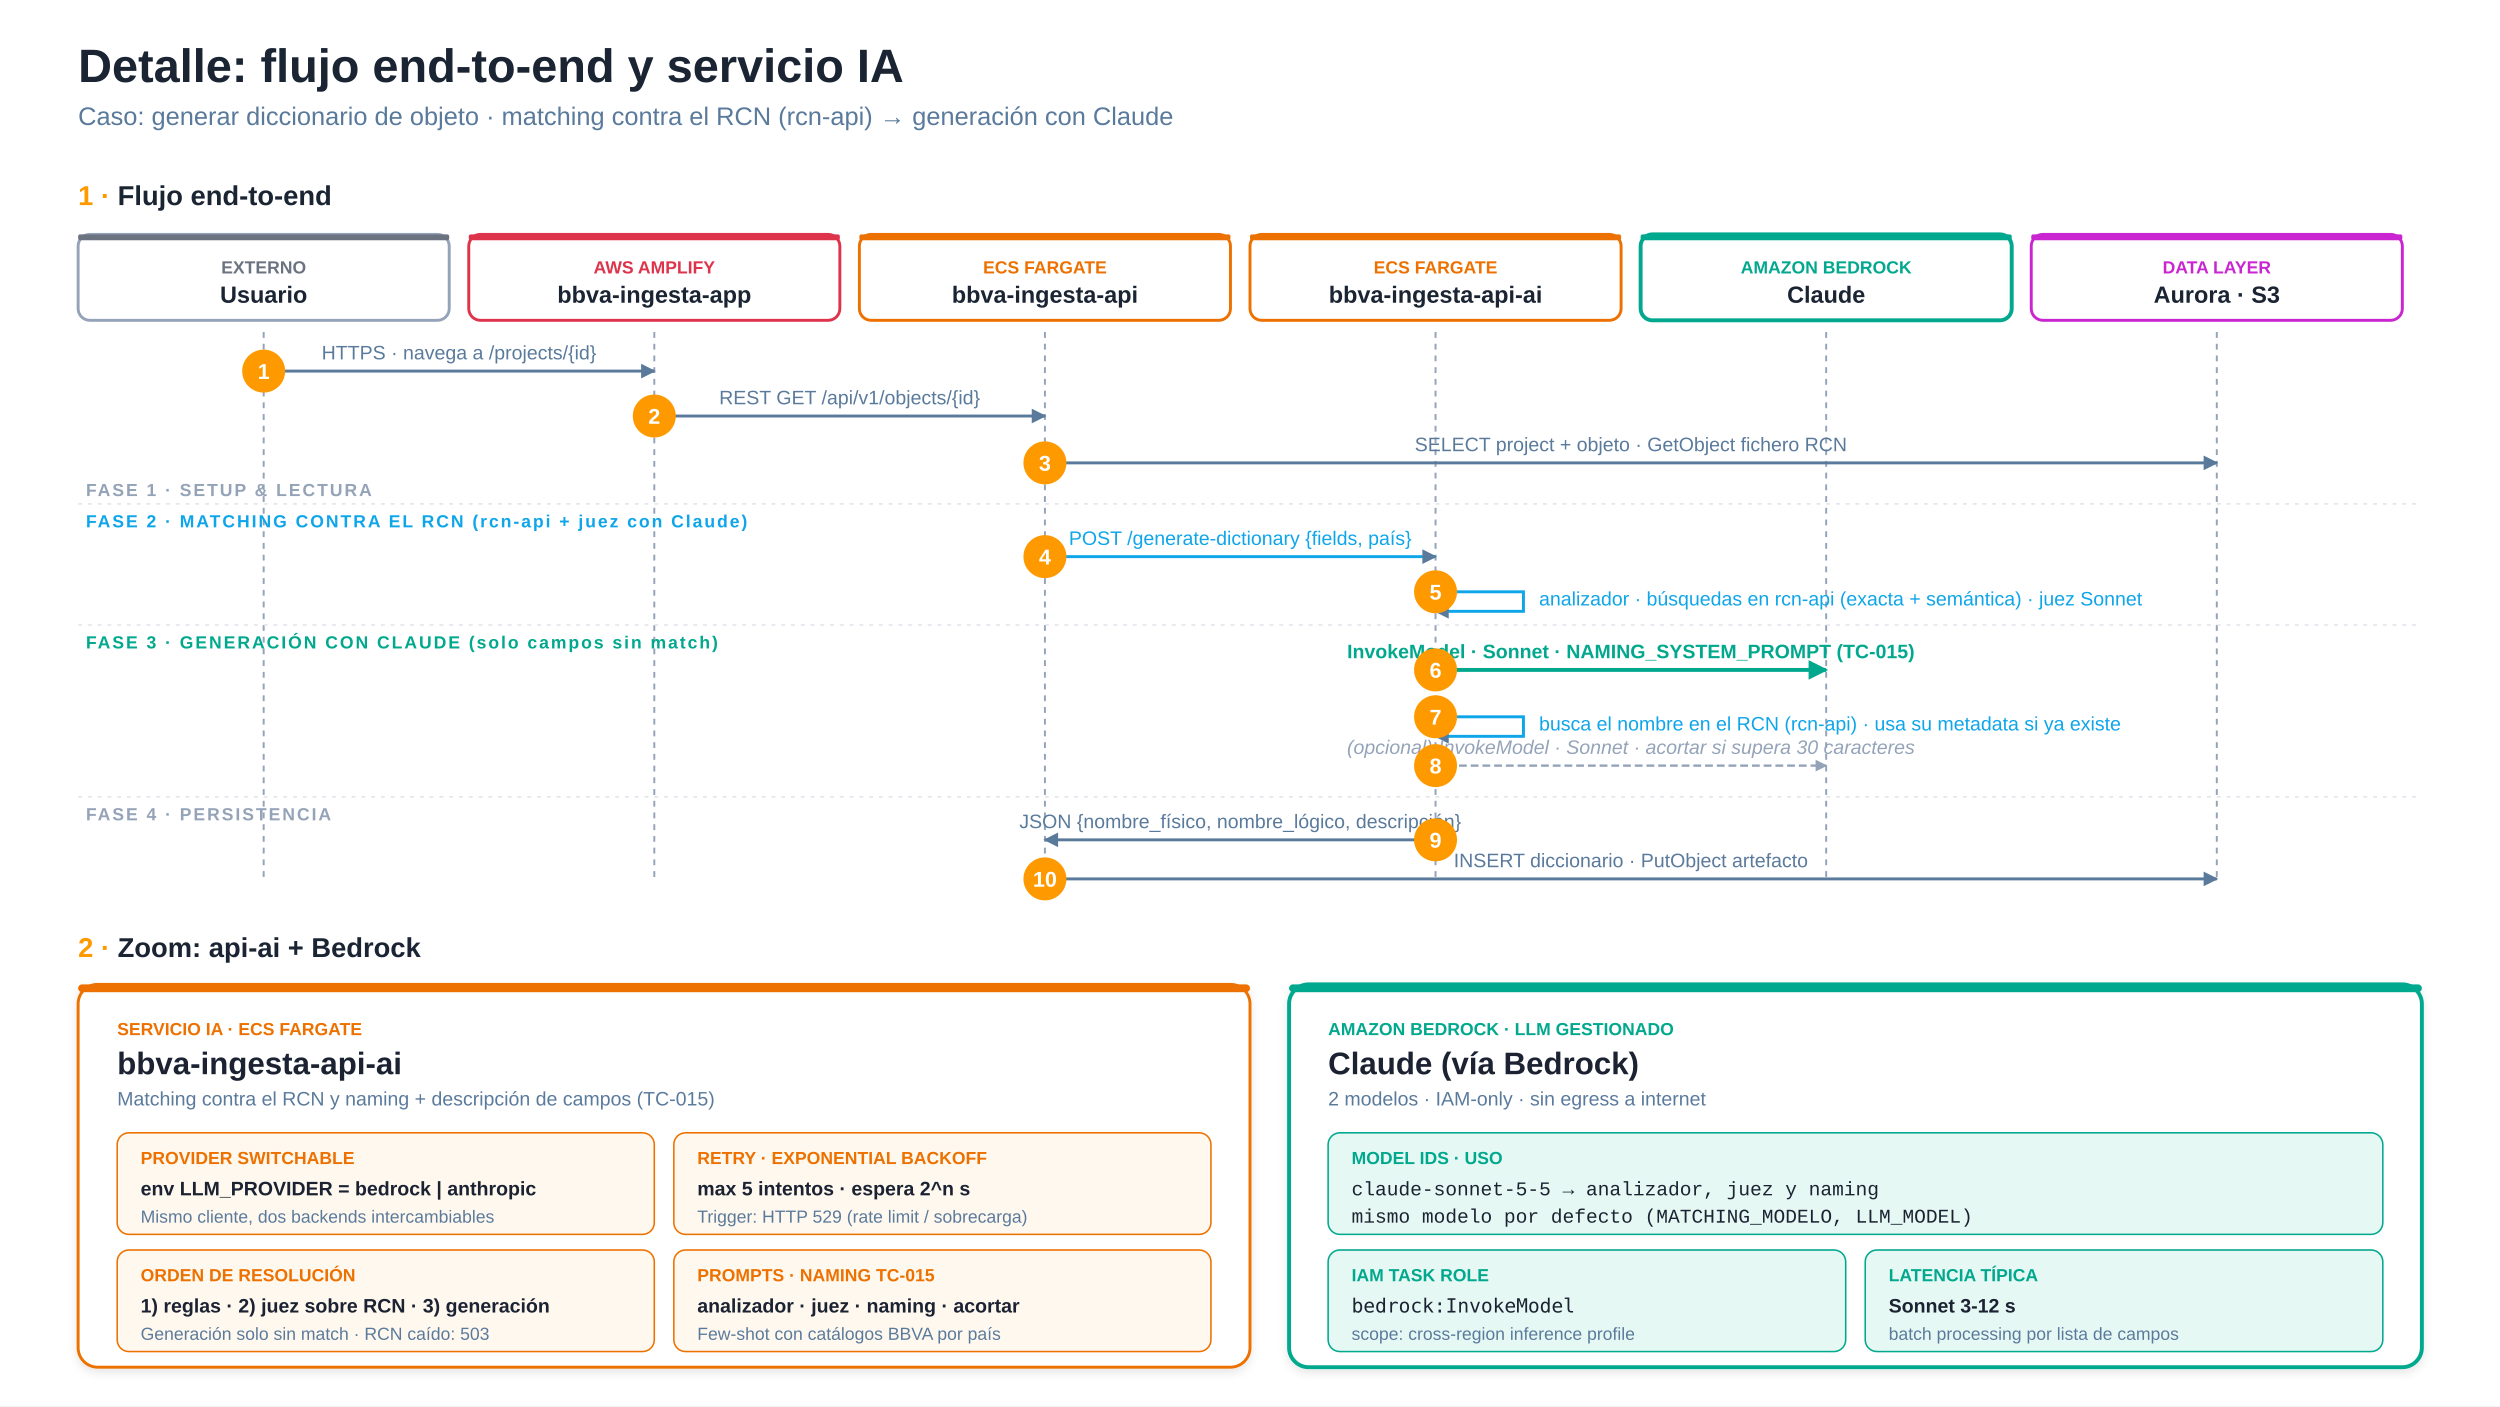
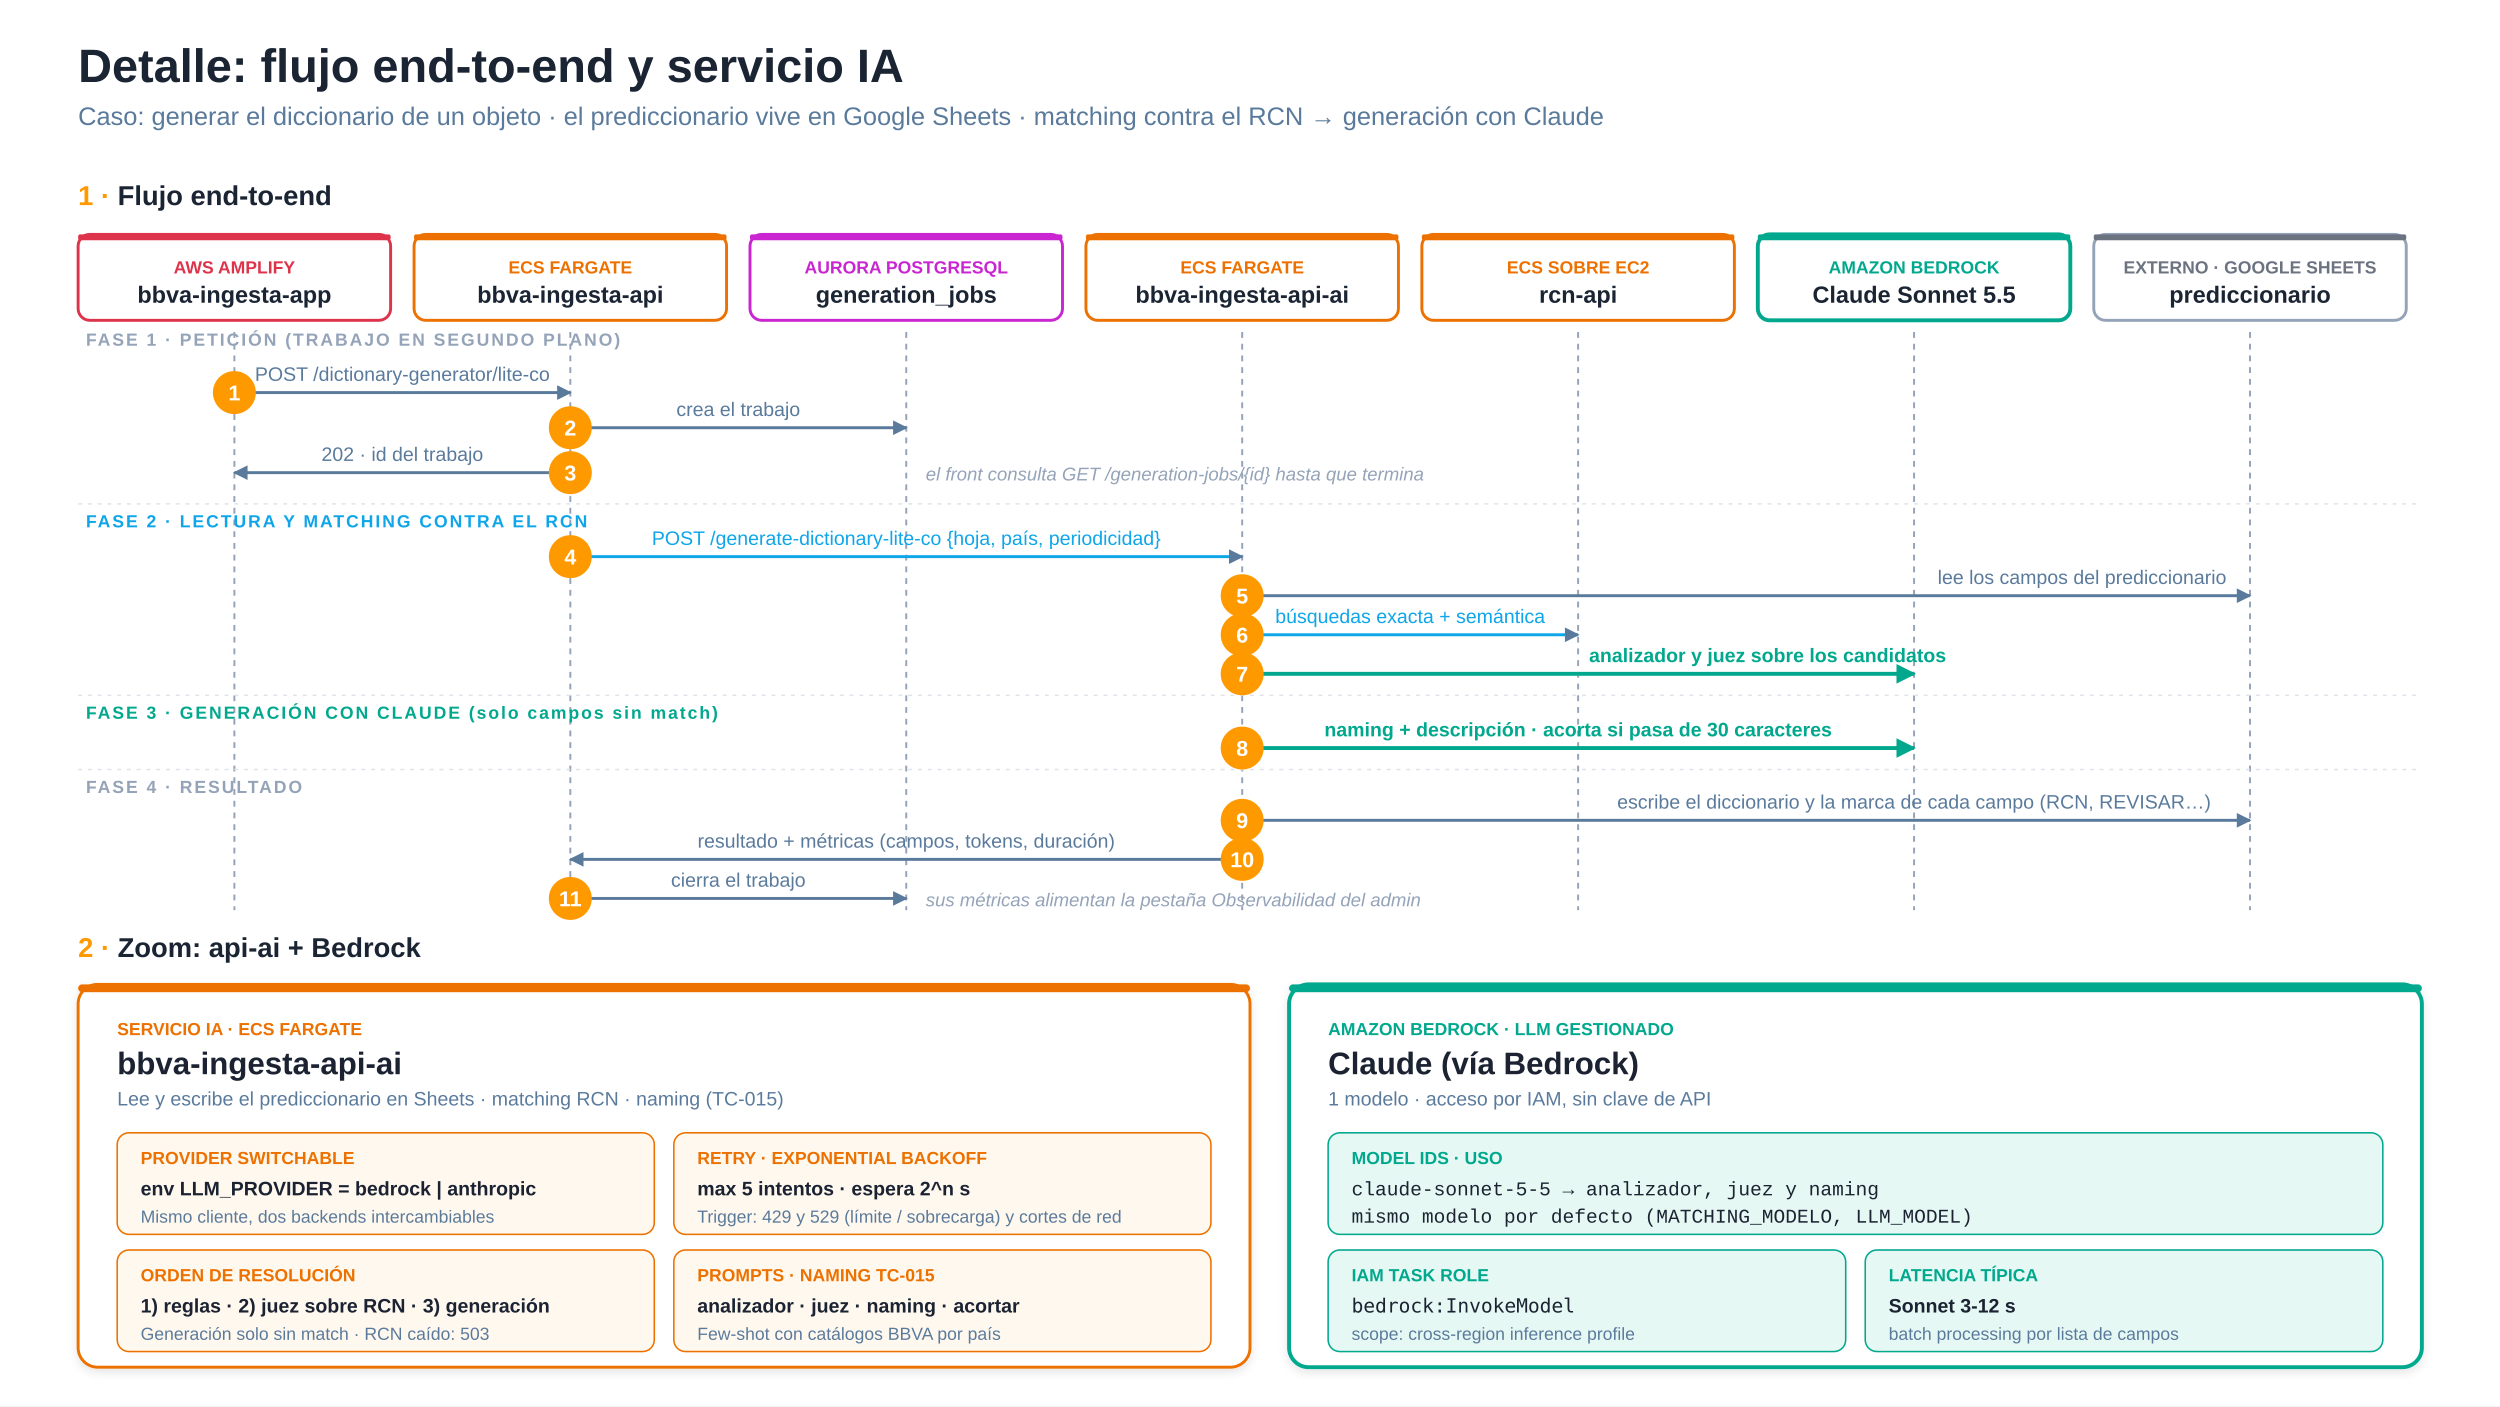
<svg xmlns="http://www.w3.org/2000/svg" viewBox="0 0 1280 720" font-family="Segoe UI, Arial, sans-serif">
  <defs>
    <filter id="cs" x="-20%" y="-20%" width="140%" height="140%">
      <feDropShadow dx="0" dy="2" stdDeviation="2.5" flood-opacity="0.10" />
    </filter>
    <marker id="ar" viewBox="0 0 10 10" refX="9" refY="5" markerWidth="5" markerHeight="5" orient="auto-start-reverse">
      <path d="M0,0 L10,5 L0,10 z" fill="#5A7A9C" />
    </marker>
    <marker id="arAI" viewBox="0 0 10 10" refX="9" refY="5" markerWidth="5" markerHeight="5" orient="auto-start-reverse">
      <path d="M0,0 L10,5 L0,10 z" fill="#01A88D" />
    </marker>
    <marker id="arOpt" viewBox="0 0 10 10" refX="9" refY="5" markerWidth="5" markerHeight="5" orient="auto-start-reverse">
      <path d="M0,0 L10,5 L0,10 z" fill="#94A3B8" />
    </marker>
  </defs>
  <rect width="1280" height="720" fill="#FFFFFF" />
  <text x="40" y="42" font-size="24" font-weight="700" fill="#1A2433">Detalle: flujo end-to-end y servicio IA</text>
-   <text x="40" y="64" font-size="13" fill="#5A7A9C">Caso: generar diccionario de objeto · matching contra el RCN (rcn-api) → generación con Claude</text>
+   <text x="40" y="64" font-size="13" fill="#5A7A9C">Caso: generar el diccionario de un objeto · el prediccionario vive en Google Sheets · matching contra el RCN → generación con Claude</text>
  <text x="40" y="105" font-size="14" font-weight="700" fill="#1A2433">
    <tspan fill="#FF9900">1 ·</tspan> Flujo end-to-end
  </text>
  <g transform="translate(40, 120)">
-     <rect width="190" height="44" rx="6" fill="#FFFFFF" stroke="#94A3B8" stroke-width="1.5" />
-     <rect width="190" height="3" rx="1" fill="#6B7280" />
-     <text x="95" y="20" text-anchor="middle" font-size="9" font-weight="700" fill="#6B7280">EXTERNO</text>
-     <text x="95" y="35" text-anchor="middle" font-size="12" font-weight="700" fill="#1A2433">Usuario</text>
+     <rect width="160" height="44" rx="6" fill="#FFFFFF" stroke="#DD344C" stroke-width="1.5" />
+     <rect width="160" height="3" rx="1" fill="#DD344C" />
+     <text x="80" y="20" text-anchor="middle" font-size="9" font-weight="700" fill="#DD344C">AWS AMPLIFY</text>
+     <text x="80" y="35" text-anchor="middle" font-size="12" font-weight="700" fill="#1A2433">bbva-ingesta-app</text>
  </g>
-   <g transform="translate(240, 120)">
-     <rect width="190" height="44" rx="6" fill="#FFFFFF" stroke="#DD344C" stroke-width="1.5" />
-     <rect width="190" height="3" rx="1" fill="#DD344C" />
-     <text x="95" y="20" text-anchor="middle" font-size="9" font-weight="700" fill="#DD344C">AWS AMPLIFY</text>
-     <text x="95" y="35" text-anchor="middle" font-size="12" font-weight="700" fill="#1A2433">bbva-ingesta-app</text>
+   <g transform="translate(212, 120)">
+     <rect width="160" height="44" rx="6" fill="#FFFFFF" stroke="#ED7100" stroke-width="1.5" />
+     <rect width="160" height="3" rx="1" fill="#ED7100" />
+     <text x="80" y="20" text-anchor="middle" font-size="9" font-weight="700" fill="#ED7100">ECS FARGATE</text>
+     <text x="80" y="35" text-anchor="middle" font-size="12" font-weight="700" fill="#1A2433">bbva-ingesta-api</text>
  </g>
-   <g transform="translate(440, 120)">
-     <rect width="190" height="44" rx="6" fill="#FFFFFF" stroke="#ED7100" stroke-width="1.5" />
-     <rect width="190" height="3" rx="1" fill="#ED7100" />
-     <text x="95" y="20" text-anchor="middle" font-size="9" font-weight="700" fill="#ED7100">ECS FARGATE</text>
-     <text x="95" y="35" text-anchor="middle" font-size="12" font-weight="700" fill="#1A2433">bbva-ingesta-api</text>
+   <g transform="translate(384, 120)">
+     <rect width="160" height="44" rx="6" fill="#FFFFFF" stroke="#C925D1" stroke-width="1.5" />
+     <rect width="160" height="3" rx="1" fill="#C925D1" />
+     <text x="80" y="20" text-anchor="middle" font-size="9" font-weight="700" fill="#C925D1">AURORA POSTGRESQL</text>
+     <text x="80" y="35" text-anchor="middle" font-size="12" font-weight="700" fill="#1A2433">generation_jobs</text>
  </g>
-   <g transform="translate(640, 120)">
-     <rect width="190" height="44" rx="6" fill="#FFFFFF" stroke="#ED7100" stroke-width="1.5" />
-     <rect width="190" height="3" rx="1" fill="#ED7100" />
-     <text x="95" y="20" text-anchor="middle" font-size="9" font-weight="700" fill="#ED7100">ECS FARGATE</text>
-     <text x="95" y="35" text-anchor="middle" font-size="12" font-weight="700" fill="#1A2433">bbva-ingesta-api-ai</text>
+   <g transform="translate(556, 120)">
+     <rect width="160" height="44" rx="6" fill="#FFFFFF" stroke="#ED7100" stroke-width="1.5" />
+     <rect width="160" height="3" rx="1" fill="#ED7100" />
+     <text x="80" y="20" text-anchor="middle" font-size="9" font-weight="700" fill="#ED7100">ECS FARGATE</text>
+     <text x="80" y="35" text-anchor="middle" font-size="12" font-weight="700" fill="#1A2433">bbva-ingesta-api-ai</text>
  </g>
-   <g transform="translate(840, 120)">
-     <rect width="190" height="44" rx="6" fill="#FFFFFF" stroke="#01A88D" stroke-width="2" />
-     <rect width="190" height="3" rx="1" fill="#01A88D" />
-     <text x="95" y="20" text-anchor="middle" font-size="9" font-weight="700" fill="#01A88D">AMAZON BEDROCK</text>
-     <text x="95" y="35" text-anchor="middle" font-size="12" font-weight="700" fill="#1A2433">Claude</text>
+   <g transform="translate(728, 120)">
+     <rect width="160" height="44" rx="6" fill="#FFFFFF" stroke="#ED7100" stroke-width="1.5" />
+     <rect width="160" height="3" rx="1" fill="#ED7100" />
+     <text x="80" y="20" text-anchor="middle" font-size="9" font-weight="700" fill="#ED7100">ECS SOBRE EC2</text>
+     <text x="80" y="35" text-anchor="middle" font-size="12" font-weight="700" fill="#1A2433">rcn-api</text>
  </g>
-   <g transform="translate(1040, 120)">
-     <rect width="190" height="44" rx="6" fill="#FFFFFF" stroke="#C925D1" stroke-width="1.5" />
-     <rect width="190" height="3" rx="1" fill="#C925D1" />
-     <text x="95" y="20" text-anchor="middle" font-size="9" font-weight="700" fill="#C925D1">DATA LAYER</text>
-     <text x="95" y="35" text-anchor="middle" font-size="12" font-weight="700" fill="#1A2433">Aurora · S3</text>
+   <g transform="translate(900, 120)">
+     <rect width="160" height="44" rx="6" fill="#FFFFFF" stroke="#01A88D" stroke-width="2" />
+     <rect width="160" height="3" rx="1" fill="#01A88D" />
+     <text x="80" y="20" text-anchor="middle" font-size="9" font-weight="700" fill="#01A88D">AMAZON BEDROCK</text>
+     <text x="80" y="35" text-anchor="middle" font-size="12" font-weight="700" fill="#1A2433">Claude Sonnet 5.5</text>
  </g>
-   <line x1="135" y1="170" x2="135" y2="450" stroke="#94A3B8" stroke-width="1" stroke-dasharray="3,3" />
-   <line x1="335" y1="170" x2="335" y2="450" stroke="#94A3B8" stroke-width="1" stroke-dasharray="3,3" />
-   <line x1="535" y1="170" x2="535" y2="450" stroke="#94A3B8" stroke-width="1" stroke-dasharray="3,3" />
-   <line x1="735" y1="170" x2="735" y2="450" stroke="#94A3B8" stroke-width="1" stroke-dasharray="3,3" />
-   <line x1="935" y1="170" x2="935" y2="450" stroke="#94A3B8" stroke-width="1" stroke-dasharray="3,3" />
-   <line x1="1135" y1="170" x2="1135" y2="450" stroke="#94A3B8" stroke-width="1" stroke-dasharray="3,3" />
+   <g transform="translate(1072, 120)">
+     <rect width="160" height="44" rx="6" fill="#FFFFFF" stroke="#94A3B8" stroke-width="1.5" />
+     <rect width="160" height="3" rx="1" fill="#6B7280" />
+     <text x="80" y="20" text-anchor="middle" font-size="9" font-weight="700" fill="#6B7280">EXTERNO · GOOGLE SHEETS</text>
+     <text x="80" y="35" text-anchor="middle" font-size="12" font-weight="700" fill="#1A2433">prediccionario</text>
+   </g>
+   <line x1="120" y1="170" x2="120" y2="466" stroke="#94A3B8" stroke-width="1" stroke-dasharray="3,3" />
+   <line x1="292" y1="170" x2="292" y2="466" stroke="#94A3B8" stroke-width="1" stroke-dasharray="3,3" />
+   <line x1="464" y1="170" x2="464" y2="466" stroke="#94A3B8" stroke-width="1" stroke-dasharray="3,3" />
+   <line x1="636" y1="170" x2="636" y2="466" stroke="#94A3B8" stroke-width="1" stroke-dasharray="3,3" />
+   <line x1="808" y1="170" x2="808" y2="466" stroke="#94A3B8" stroke-width="1" stroke-dasharray="3,3" />
+   <line x1="980" y1="170" x2="980" y2="466" stroke="#94A3B8" stroke-width="1" stroke-dasharray="3,3" />
+   <line x1="1152" y1="170" x2="1152" y2="466" stroke="#94A3B8" stroke-width="1" stroke-dasharray="3,3" />
+   <text x="44" y="177" font-size="9" font-weight="700" fill="#94A3B8" letter-spacing="1">FASE 1 · PETICIÓN (TRABAJO EN SEGUNDO PLANO)</text>
  <line x1="40" y1="258" x2="1240" y2="258" stroke="#E0E4EA" stroke-width="0.8" stroke-dasharray="2,3" />
-   <text x="44" y="254" font-size="9" font-weight="700" fill="#94A3B8" letter-spacing="1">FASE 1 · SETUP &amp; LECTURA</text>
-   <text x="44" y="270" font-size="9" font-weight="700" fill="#0EA5E9" letter-spacing="1">FASE 2 · MATCHING CONTRA EL RCN (rcn-api + juez con Claude)</text>
-   <line x1="40" y1="320" x2="1240" y2="320" stroke="#E0E4EA" stroke-width="0.8" stroke-dasharray="2,3" />
-   <text x="44" y="332" font-size="9" font-weight="700" fill="#01A88D" letter-spacing="1">FASE 3 · GENERACIÓN CON CLAUDE (solo campos sin match)</text>
-   <line x1="40" y1="408" x2="1240" y2="408" stroke="#E0E4EA" stroke-width="0.8" stroke-dasharray="2,3" />
-   <text x="44" y="420" font-size="9" font-weight="700" fill="#94A3B8" letter-spacing="1">FASE 4 · PERSISTENCIA</text>
-   <line x1="135" y1="190" x2="335" y2="190" stroke="#5A7A9C" stroke-width="1.5" marker-end="url(#ar)" />
-   <text x="235" y="184" text-anchor="middle" font-size="10" fill="#5A7A9C">HTTPS · navega a /projects/{id}</text>
-   <circle cx="135" cy="190" r="11" fill="#FF9900" />
-   <text x="135" y="194" text-anchor="middle" font-size="11" font-weight="700" fill="#FFFFFF">1</text>
-   <line x1="335" y1="213" x2="535" y2="213" stroke="#5A7A9C" stroke-width="1.5" marker-end="url(#ar)" />
-   <text x="435" y="207" text-anchor="middle" font-size="10" fill="#5A7A9C">REST GET /api/v1/objects/{id}</text>
-   <circle cx="335" cy="213" r="11" fill="#FF9900" />
-   <text x="335" y="217" text-anchor="middle" font-size="11" font-weight="700" fill="#FFFFFF">2</text>
-   <line x1="535" y1="237" x2="1135" y2="237" stroke="#5A7A9C" stroke-width="1.5" marker-end="url(#ar)" />
-   <text x="835" y="231" text-anchor="middle" font-size="10" fill="#5A7A9C">SELECT project + objeto · GetObject fichero RCN</text>
-   <circle cx="535" cy="237" r="11" fill="#FF9900" />
-   <text x="535" y="241" text-anchor="middle" font-size="11" font-weight="700" fill="#FFFFFF">3</text>
-   <line x1="535" y1="285" x2="735" y2="285" stroke="#0EA5E9" stroke-width="1.5" marker-end="url(#ar)" />
-   <text x="635" y="279" text-anchor="middle" font-size="10" fill="#0EA5E9">POST /generate-dictionary {fields, país}</text>
-   <circle cx="535" cy="285" r="11" fill="#FF9900" />
-   <text x="535" y="289" text-anchor="middle" font-size="11" font-weight="700" fill="#FFFFFF">4</text>
-   <path d="M746,303 L780,303 L780,313 L735,313" fill="none" stroke="#0EA5E9" stroke-width="1.5" marker-end="url(#ar)" />
-   <text x="788" y="310" font-size="10" fill="#0EA5E9">analizador · búsquedas en rcn-api (exacta + semántica) · juez Sonnet</text>
-   <circle cx="735" cy="303" r="11" fill="#FF9900" />
-   <text x="735" y="307" text-anchor="middle" font-size="11" font-weight="700" fill="#FFFFFF">5</text>
-   <line x1="735" y1="343" x2="935" y2="343" stroke="#01A88D" stroke-width="2" marker-end="url(#arAI)" />
-   <text x="835" y="337" text-anchor="middle" font-size="10" font-weight="600" fill="#01A88D">InvokeModel · Sonnet · NAMING_SYSTEM_PROMPT (TC-015)</text>
-   <circle cx="735" cy="343" r="11" fill="#FF9900" />
-   <text x="735" y="347" text-anchor="middle" font-size="11" font-weight="700" fill="#FFFFFF">6</text>
-   <path d="M746,367 L780,367 L780,377 L735,377" fill="none" stroke="#0EA5E9" stroke-width="1.5" marker-end="url(#ar)" />
-   <text x="788" y="374" font-size="10" fill="#0EA5E9">busca el nombre en el RCN (rcn-api) · usa su metadata si ya existe</text>
-   <circle cx="735" cy="367" r="11" fill="#FF9900" />
-   <text x="735" y="371" text-anchor="middle" font-size="11" font-weight="700" fill="#FFFFFF">7</text>
-   <line x1="735" y1="392" x2="935" y2="392" stroke="#94A3B8" stroke-width="1.2" stroke-dasharray="4,2" marker-end="url(#arOpt)" />
-   <text x="835" y="386" text-anchor="middle" font-size="10" fill="#94A3B8" font-style="italic">(opcional) InvokeModel · Sonnet · acortar si supera 30 caracteres</text>
-   <circle cx="735" cy="392" r="11" fill="#FF9900" />
-   <text x="735" y="396" text-anchor="middle" font-size="11" font-weight="700" fill="#FFFFFF">8</text>
-   <line x1="735" y1="430" x2="535" y2="430" stroke="#5A7A9C" stroke-width="1.5" marker-end="url(#ar)" />
-   <text x="635" y="424" text-anchor="middle" font-size="10" fill="#5A7A9C">JSON {nombre_físico, nombre_lógico, descripción}</text>
-   <circle cx="735" cy="430" r="11" fill="#FF9900" />
-   <text x="735" y="434" text-anchor="middle" font-size="11" font-weight="700" fill="#FFFFFF">9</text>
-   <line x1="535" y1="450" x2="1135" y2="450" stroke="#5A7A9C" stroke-width="1.5" marker-end="url(#ar)" />
-   <text x="835" y="444" text-anchor="middle" font-size="10" fill="#5A7A9C">INSERT diccionario · PutObject artefacto</text>
-   <circle cx="535" cy="450" r="11" fill="#FF9900" />
-   <text x="535" y="454" text-anchor="middle" font-size="11" font-weight="700" fill="#FFFFFF">10</text>
+   <text x="44" y="270" font-size="9" font-weight="700" fill="#0EA5E9" letter-spacing="1">FASE 2 · LECTURA Y MATCHING CONTRA EL RCN</text>
+   <line x1="40" y1="356" x2="1240" y2="356" stroke="#E0E4EA" stroke-width="0.8" stroke-dasharray="2,3" />
+   <text x="44" y="368" font-size="9" font-weight="700" fill="#01A88D" letter-spacing="1">FASE 3 · GENERACIÓN CON CLAUDE (solo campos sin match)</text>
+   <line x1="40" y1="394" x2="1240" y2="394" stroke="#E0E4EA" stroke-width="0.8" stroke-dasharray="2,3" />
+   <text x="44" y="406" font-size="9" font-weight="700" fill="#94A3B8" letter-spacing="1">FASE 4 · RESULTADO</text>
+   <line x1="120" y1="201" x2="292" y2="201" stroke="#5A7A9C" stroke-width="1.5" marker-end="url(#ar)" />
+   <text x="206" y="195" text-anchor="middle" font-size="10" fill="#5A7A9C">POST /dictionary-generator/lite-co</text>
+   <circle cx="120" cy="201" r="11" fill="#FF9900" />
+   <text x="120" y="205" text-anchor="middle" font-size="11" font-weight="700" fill="#FFFFFF">1</text>
+   <line x1="292" y1="219" x2="464" y2="219" stroke="#5A7A9C" stroke-width="1.5" marker-end="url(#ar)" />
+   <text x="378" y="213" text-anchor="middle" font-size="10" fill="#5A7A9C">crea el trabajo</text>
+   <circle cx="292" cy="219" r="11" fill="#FF9900" />
+   <text x="292" y="223" text-anchor="middle" font-size="11" font-weight="700" fill="#FFFFFF">2</text>
+   <line x1="292" y1="242" x2="120" y2="242" stroke="#5A7A9C" stroke-width="1.5" marker-end="url(#ar)" />
+   <text x="206" y="236" text-anchor="middle" font-size="10" fill="#5A7A9C">202 · id del trabajo</text>
+   <circle cx="292" cy="242" r="11" fill="#FF9900" />
+   <text x="292" y="246" text-anchor="middle" font-size="11" font-weight="700" fill="#FFFFFF">3</text>
+   <text x="474" y="246" font-size="9.5" fill="#94A3B8" font-style="italic">el front consulta GET /generation-jobs/{id} hasta que termina</text>
+   <line x1="292" y1="285" x2="636" y2="285" stroke="#0EA5E9" stroke-width="1.5" marker-end="url(#ar)" />
+   <text x="464" y="279" text-anchor="middle" font-size="10" fill="#0EA5E9">POST /generate-dictionary-lite-co {hoja, país, periodicidad}</text>
+   <circle cx="292" cy="285" r="11" fill="#FF9900" />
+   <text x="292" y="289" text-anchor="middle" font-size="11" font-weight="700" fill="#FFFFFF">4</text>
+   <line x1="636" y1="305" x2="1152" y2="305" stroke="#5A7A9C" stroke-width="1.5" marker-end="url(#ar)" />
+   <text x="1066" y="299" text-anchor="middle" font-size="10" fill="#5A7A9C">lee los campos del prediccionario</text>
+   <circle cx="636" cy="305" r="11" fill="#FF9900" />
+   <text x="636" y="309" text-anchor="middle" font-size="11" font-weight="700" fill="#FFFFFF">5</text>
+   <line x1="636" y1="325" x2="808" y2="325" stroke="#0EA5E9" stroke-width="1.5" marker-end="url(#ar)" />
+   <text x="722" y="319" text-anchor="middle" font-size="10" fill="#0EA5E9">búsquedas exacta + semántica</text>
+   <circle cx="636" cy="325" r="11" fill="#FF9900" />
+   <text x="636" y="329" text-anchor="middle" font-size="11" font-weight="700" fill="#FFFFFF">6</text>
+   <line x1="636" y1="345" x2="980" y2="345" stroke="#01A88D" stroke-width="2" marker-end="url(#arAI)" />
+   <text x="905" y="339" text-anchor="middle" font-size="10" font-weight="600" fill="#01A88D">analizador y juez sobre los candidatos</text>
+   <circle cx="636" cy="345" r="11" fill="#FF9900" />
+   <text x="636" y="349" text-anchor="middle" font-size="11" font-weight="700" fill="#FFFFFF">7</text>
+   <line x1="636" y1="383" x2="980" y2="383" stroke="#01A88D" stroke-width="2" marker-end="url(#arAI)" />
+   <text x="808" y="377" text-anchor="middle" font-size="10" font-weight="600" fill="#01A88D">naming + descripción · acorta si pasa de 30 caracteres</text>
+   <circle cx="636" cy="383" r="11" fill="#FF9900" />
+   <text x="636" y="387" text-anchor="middle" font-size="11" font-weight="700" fill="#FFFFFF">8</text>
+   <line x1="636" y1="420" x2="1152" y2="420" stroke="#5A7A9C" stroke-width="1.5" marker-end="url(#ar)" />
+   <text x="980" y="414" text-anchor="middle" font-size="10" fill="#5A7A9C">escribe el diccionario y la marca de cada campo (RCN, REVISAR…)</text>
+   <circle cx="636" cy="420" r="11" fill="#FF9900" />
+   <text x="636" y="424" text-anchor="middle" font-size="11" font-weight="700" fill="#FFFFFF">9</text>
+   <line x1="636" y1="440" x2="292" y2="440" stroke="#5A7A9C" stroke-width="1.5" marker-end="url(#ar)" />
+   <text x="464" y="434" text-anchor="middle" font-size="10" fill="#5A7A9C">resultado + métricas (campos, tokens, duración)</text>
+   <circle cx="636" cy="440" r="11" fill="#FF9900" />
+   <text x="636" y="444" text-anchor="middle" font-size="11" font-weight="700" fill="#FFFFFF">10</text>
+   <line x1="292" y1="460" x2="464" y2="460" stroke="#5A7A9C" stroke-width="1.5" marker-end="url(#ar)" />
+   <text x="378" y="454" text-anchor="middle" font-size="10" fill="#5A7A9C">cierra el trabajo</text>
+   <circle cx="292" cy="460" r="11" fill="#FF9900" />
+   <text x="292" y="464" text-anchor="middle" font-size="11" font-weight="700" fill="#FFFFFF">11</text>
+   <text x="474" y="464" font-size="9.5" fill="#94A3B8" font-style="italic">sus métricas alimentan la pestaña Observabilidad del admin</text>
  <text x="40" y="490" font-size="14" font-weight="700" fill="#1A2433">
    <tspan fill="#FF9900">2 ·</tspan> Zoom: api-ai + Bedrock
  </text>
  <g transform="translate(40, 504)" filter="url(#cs)">
    <rect width="600" height="196" rx="10" fill="#FFFFFF" stroke="#ED7100" stroke-width="1.5" />
    <rect width="600" height="4" rx="2" fill="#ED7100" />
    <text x="20" y="26" font-size="9" font-weight="700" fill="#ED7100">SERVICIO IA · ECS FARGATE</text>
    <text x="20" y="46" font-size="16" font-weight="700" fill="#1A2433">bbva-ingesta-api-ai</text>
-     <text x="20" y="62" font-size="10" fill="#5A7A9C">Matching contra el RCN y naming + descripción de campos (TC-015)</text>
+     <text x="20" y="62" font-size="10" fill="#5A7A9C">Lee y escribe el prediccionario en Sheets · matching RCN · naming (TC-015)</text>
    <g transform="translate(20, 76)">
      <rect width="275" height="52" rx="6" fill="#FFF8EE" stroke="#ED7100" stroke-width="0.8" />
      <text x="12" y="16" font-size="9" font-weight="700" fill="#ED7100">PROVIDER SWITCHABLE</text>
      <text x="12" y="32" font-size="10" font-weight="600" fill="#1A2433">env LLM_PROVIDER = bedrock | anthropic</text>
      <text x="12" y="46" font-size="9" fill="#5A7A9C">Mismo cliente, dos backends intercambiables</text>
    </g>
    <g transform="translate(305, 76)">
      <rect width="275" height="52" rx="6" fill="#FFF8EE" stroke="#ED7100" stroke-width="0.8" />
      <text x="12" y="16" font-size="9" font-weight="700" fill="#ED7100">RETRY · EXPONENTIAL BACKOFF</text>
      <text x="12" y="32" font-size="10" font-weight="600" fill="#1A2433">max 5 intentos · espera 2^n s</text>
-       <text x="12" y="46" font-size="9" fill="#5A7A9C">Trigger: HTTP 529 (rate limit / sobrecarga)</text>
+       <text x="12" y="46" font-size="9" fill="#5A7A9C">Trigger: 429 y 529 (límite / sobrecarga) y cortes de red</text>
    </g>
    <g transform="translate(20, 136)">
      <rect width="275" height="52" rx="6" fill="#FFF8EE" stroke="#ED7100" stroke-width="0.8" />
      <text x="12" y="16" font-size="9" font-weight="700" fill="#ED7100">ORDEN DE RESOLUCIÓN</text>
      <text x="12" y="32" font-size="10" font-weight="600" fill="#1A2433">1) reglas · 2) juez sobre RCN · 3) generación</text>
      <text x="12" y="46" font-size="9" fill="#5A7A9C">Generación solo sin match · RCN caído: 503</text>
    </g>
    <g transform="translate(305, 136)">
      <rect width="275" height="52" rx="6" fill="#FFF8EE" stroke="#ED7100" stroke-width="0.8" />
      <text x="12" y="16" font-size="9" font-weight="700" fill="#ED7100">PROMPTS · NAMING TC-015</text>
      <text x="12" y="32" font-size="10" font-weight="600" fill="#1A2433">analizador · juez · naming · acortar</text>
      <text x="12" y="46" font-size="9" fill="#5A7A9C">Few-shot con catálogos BBVA por país</text>
    </g>
  </g>
  <g transform="translate(660, 504)" filter="url(#cs)">
    <rect width="580" height="196" rx="10" fill="#FFFFFF" stroke="#01A88D" stroke-width="2" />
    <rect width="580" height="4" rx="2" fill="#01A88D" />
    <text x="20" y="26" font-size="9" font-weight="700" fill="#01A88D">AMAZON BEDROCK · LLM GESTIONADO</text>
    <text x="20" y="46" font-size="16" font-weight="700" fill="#1A2433">Claude (vía Bedrock)</text>
-     <text x="20" y="62" font-size="10" fill="#5A7A9C">2 modelos · IAM-only · sin egress a internet</text>
+     <text x="20" y="62" font-size="10" fill="#5A7A9C">1 modelo · acceso por IAM, sin clave de API</text>
    <g transform="translate(20, 76)">
      <rect width="540" height="52" rx="6" fill="#E6F8F4" stroke="#01A88D" stroke-width="0.8" />
      <text x="12" y="16" font-size="9" font-weight="700" fill="#01A88D">MODEL IDS · USO</text>
      <text x="12" y="32" font-size="10" font-family="Consolas, Courier New, monospace" fill="#1A2433">claude-sonnet-5-5  →  analizador, juez y naming</text>
      <text x="12" y="46" font-size="10" font-family="Consolas, Courier New, monospace" fill="#1A2433">mismo modelo por defecto (MATCHING_MODELO, LLM_MODEL)</text>
    </g>
    <g transform="translate(20, 136)">
      <rect width="265" height="52" rx="6" fill="#E6F8F4" stroke="#01A88D" stroke-width="0.8" />
      <text x="12" y="16" font-size="9" font-weight="700" fill="#01A88D">IAM TASK ROLE</text>
      <text x="12" y="32" font-size="10" font-family="Consolas, monospace" fill="#1A2433">bedrock:InvokeModel</text>
      <text x="12" y="46" font-size="9" fill="#5A7A9C">scope: cross-region inference profile</text>
    </g>
    <g transform="translate(295, 136)">
      <rect width="265" height="52" rx="6" fill="#E6F8F4" stroke="#01A88D" stroke-width="0.8" />
      <text x="12" y="16" font-size="9" font-weight="700" fill="#01A88D">LATENCIA TÍPICA</text>
      <text x="12" y="32" font-size="10" font-weight="600" fill="#1A2433">Sonnet 3-12 s</text>
      <text x="12" y="46" font-size="9" fill="#5A7A9C">batch processing por lista de campos</text>
    </g>
  </g>
</svg>
